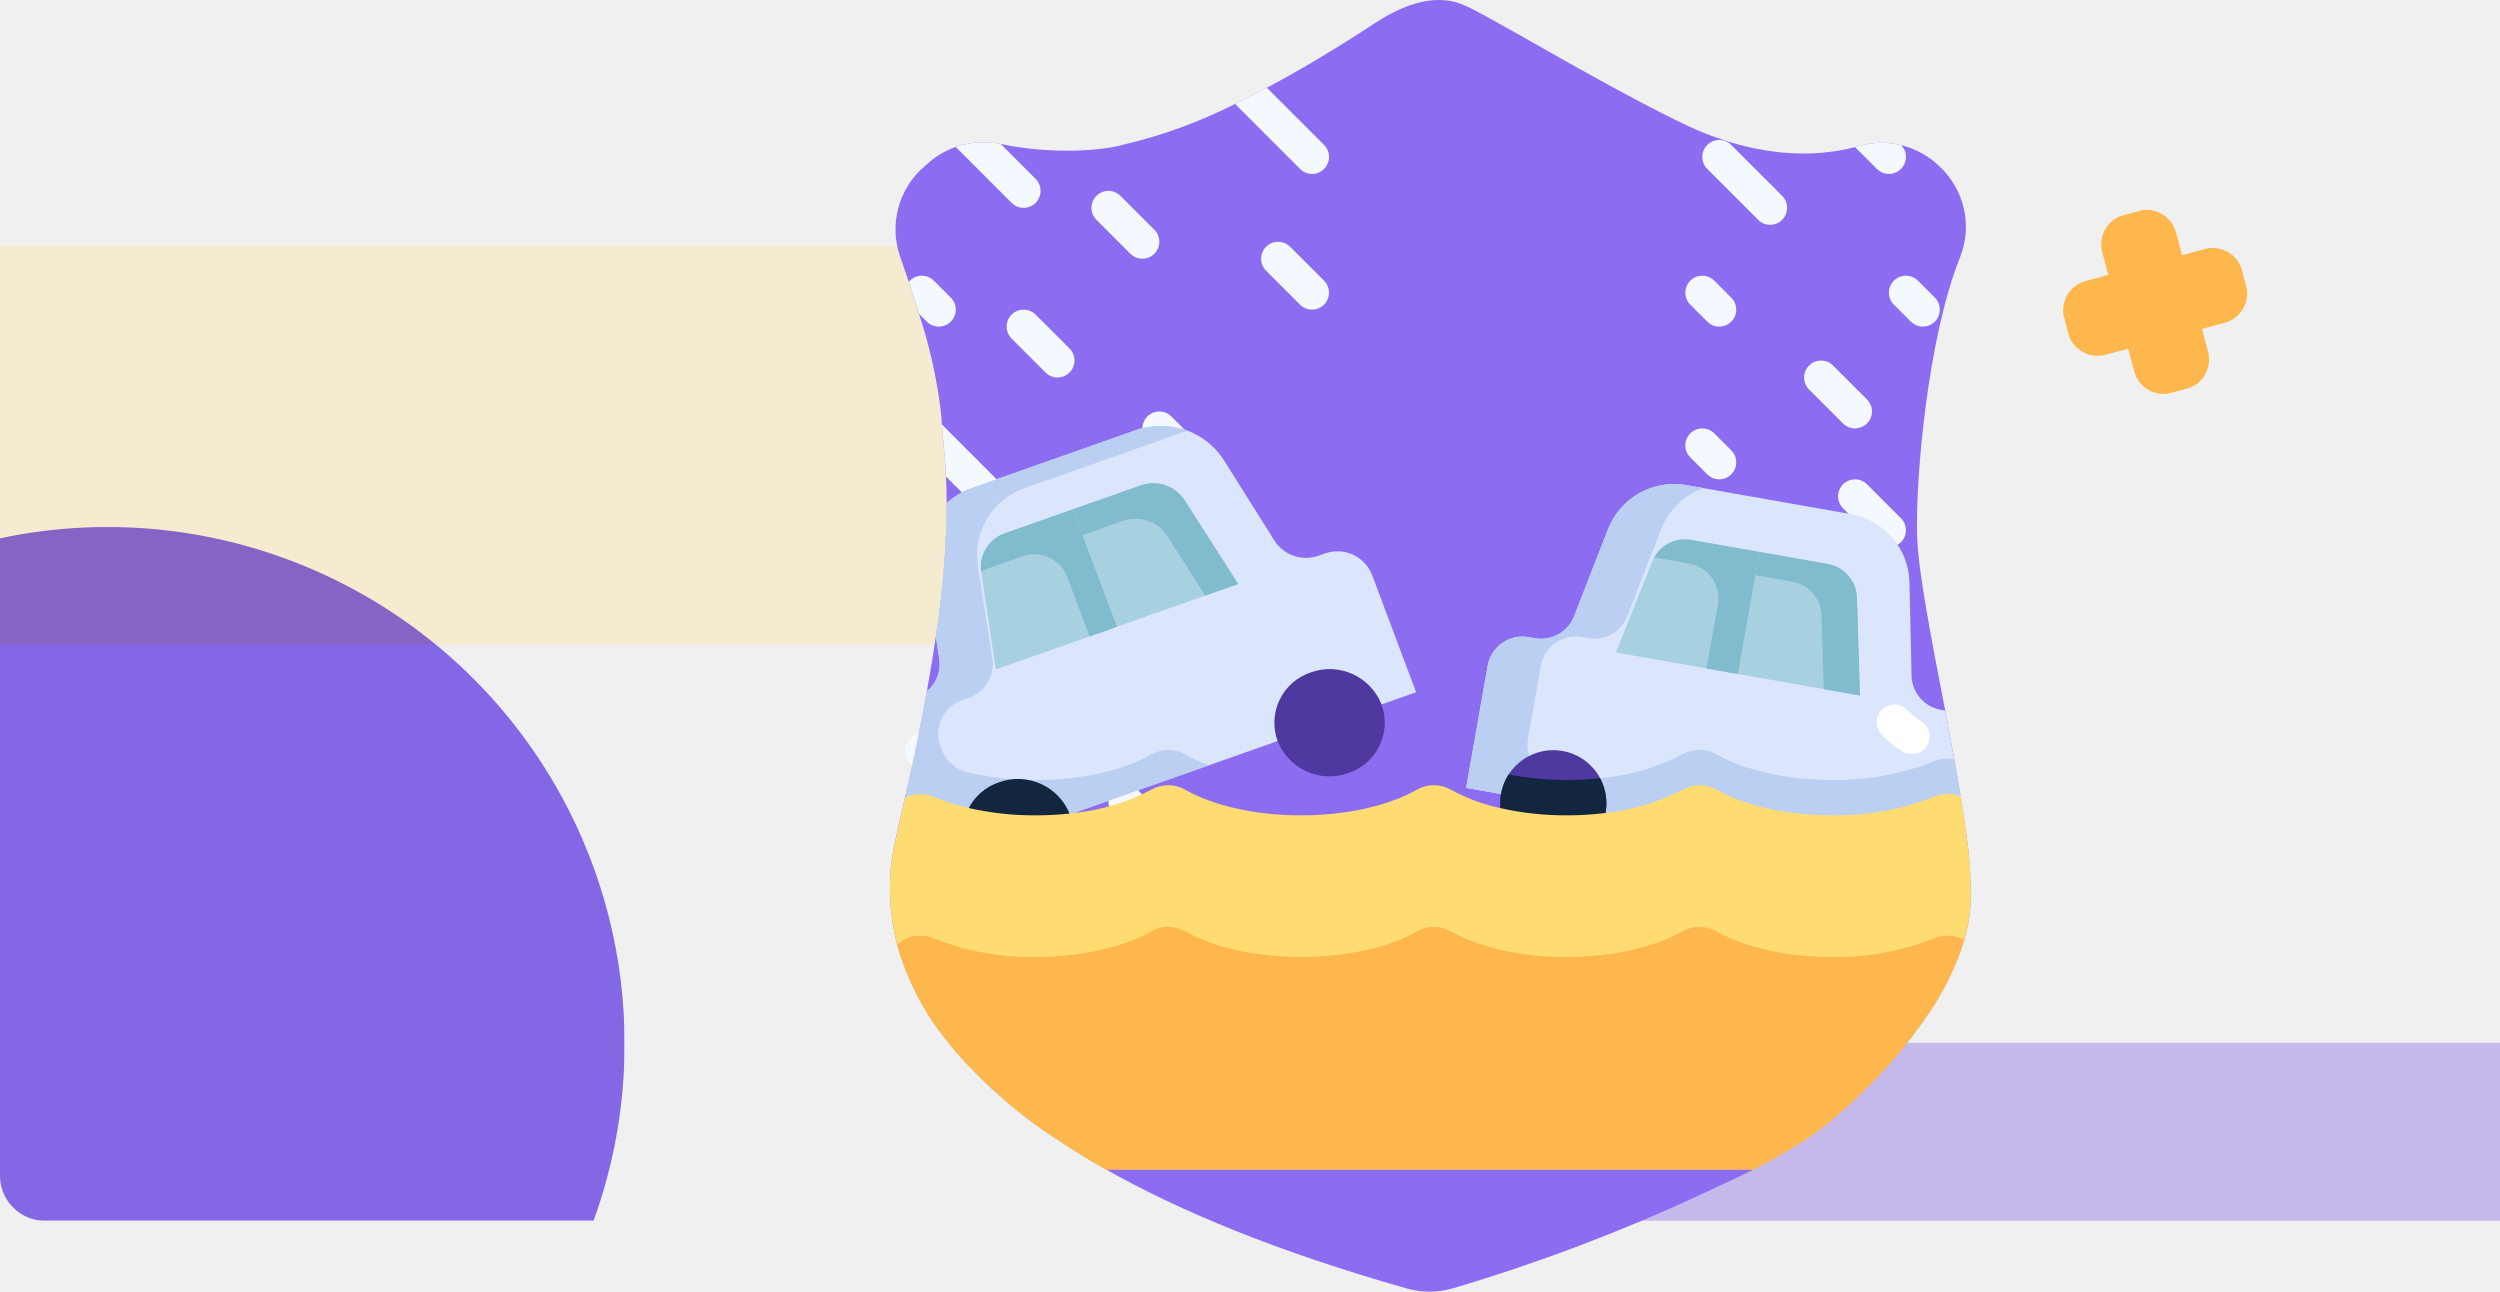
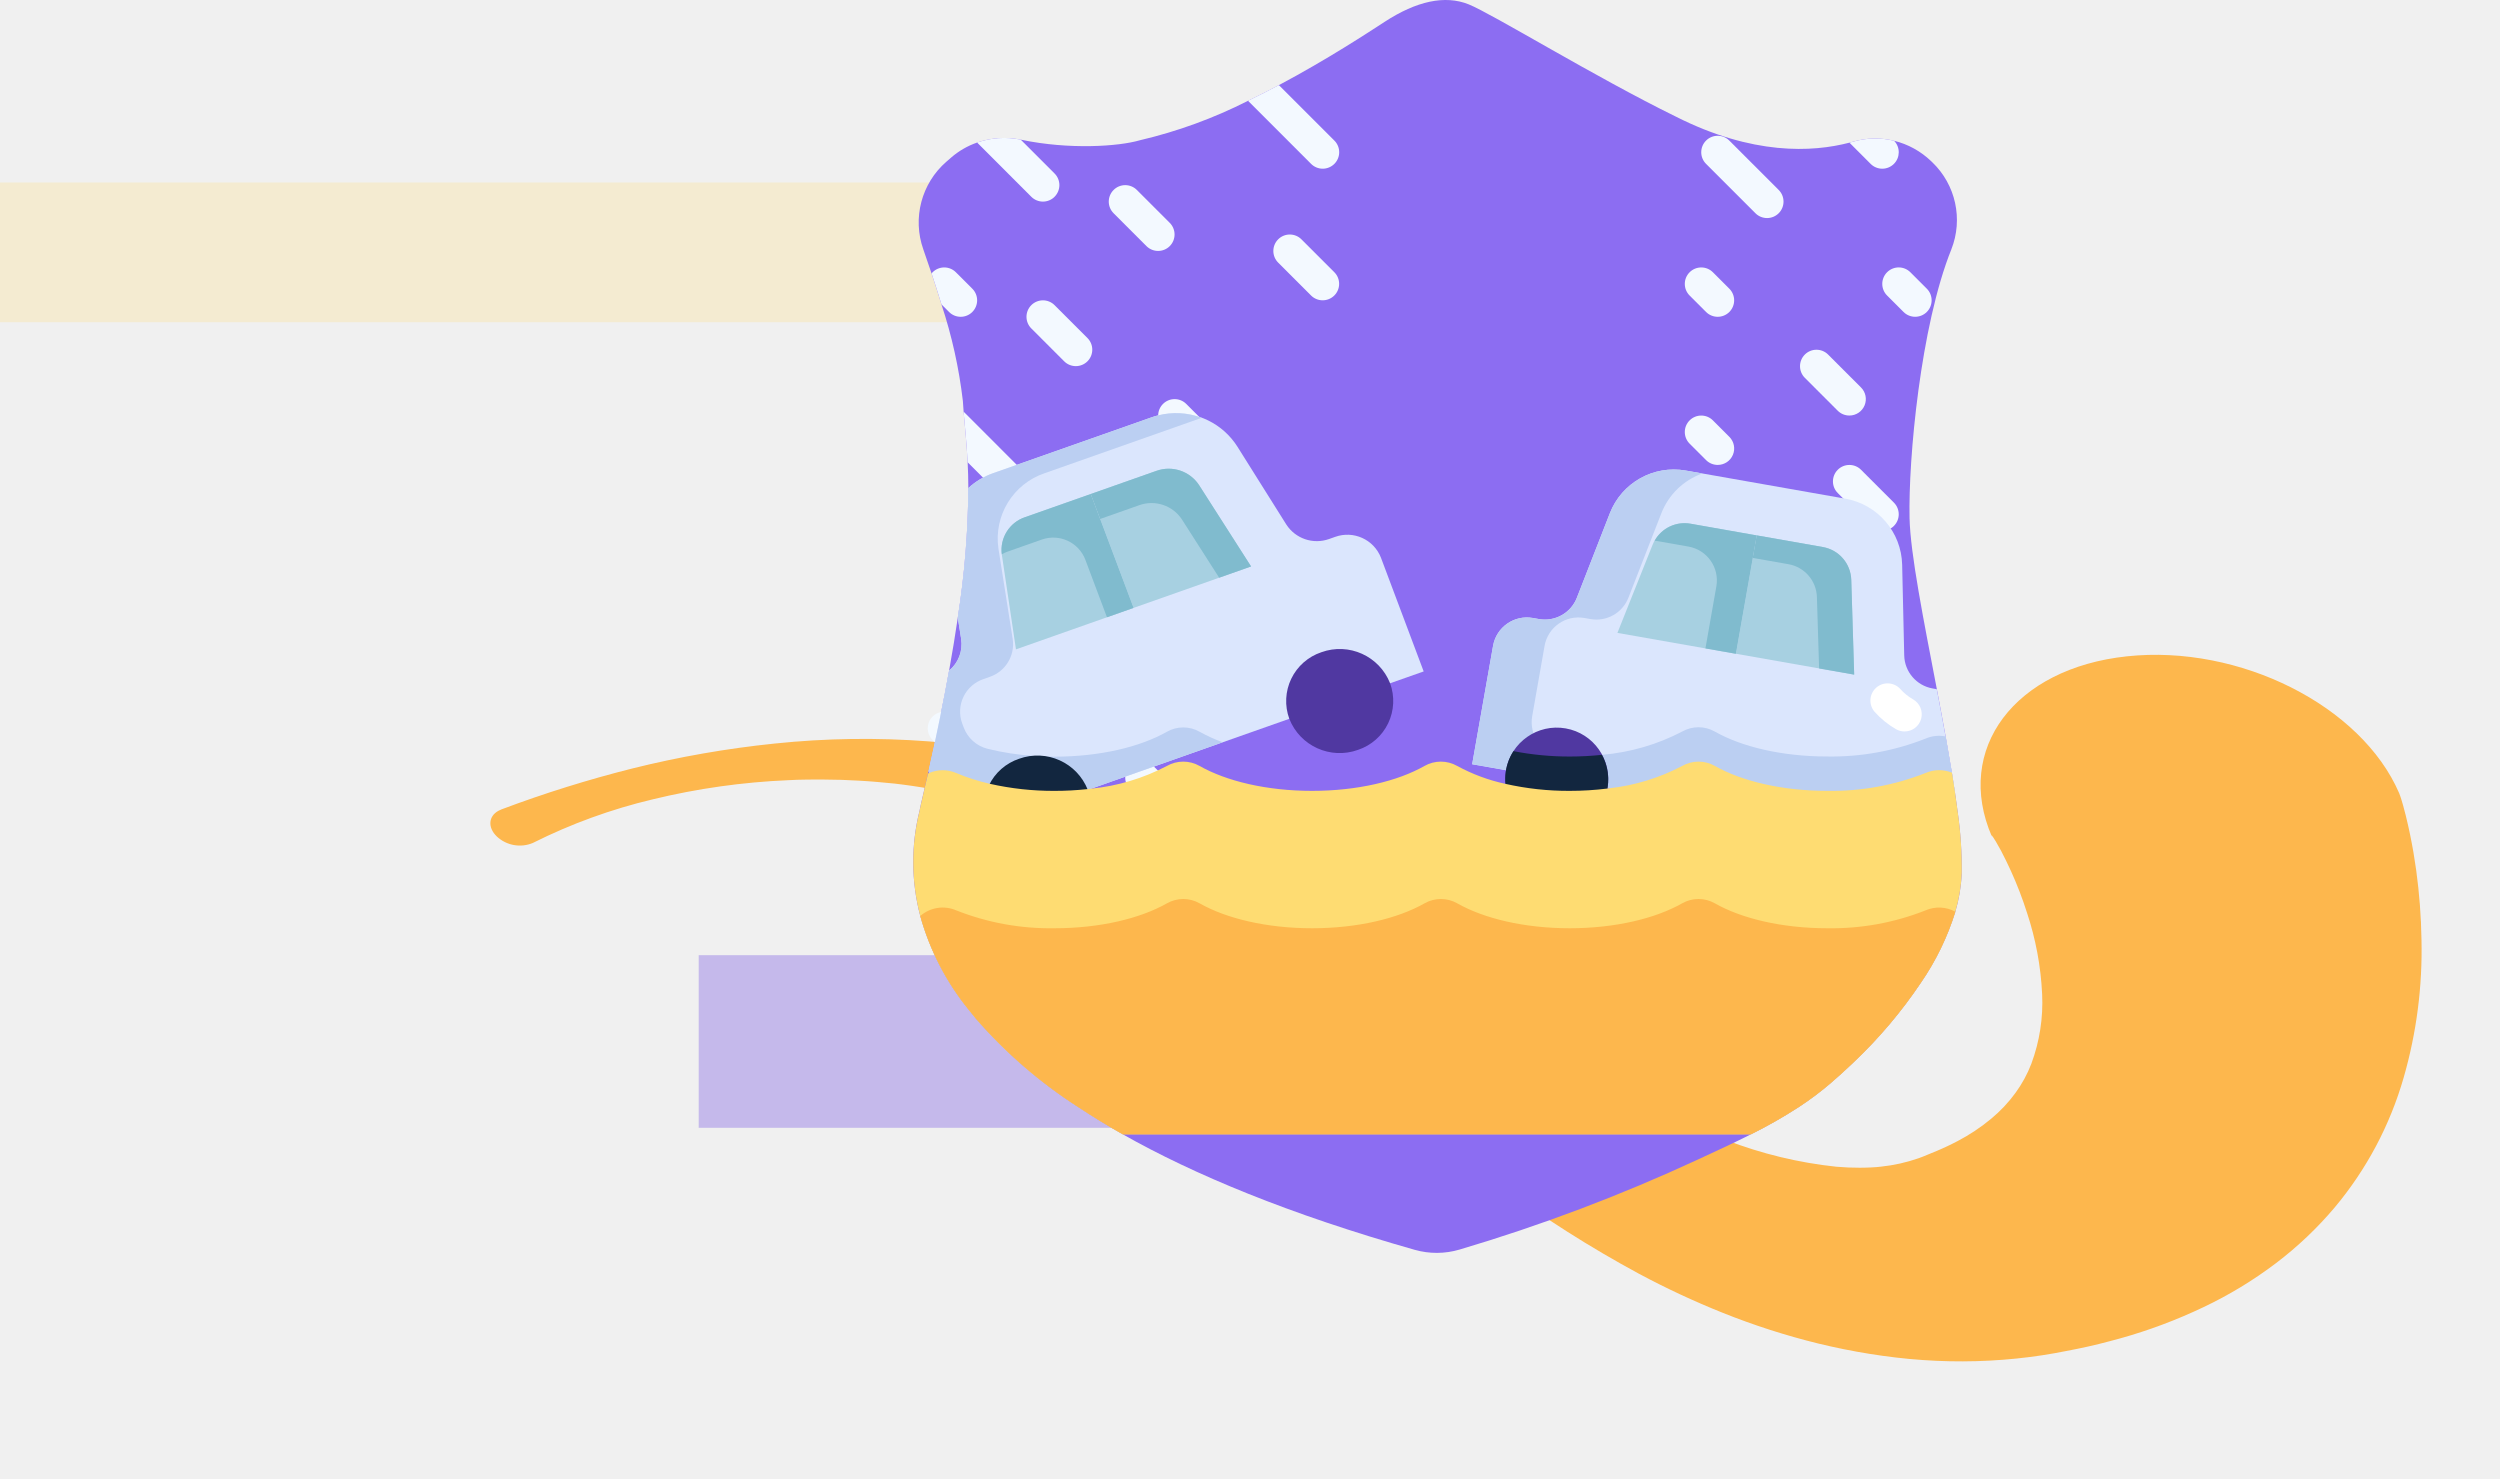
- <svg xmlns="http://www.w3.org/2000/svg" width="295" height="152.417" viewBox="0 0 295 152.417">
+ <svg xmlns="http://www.w3.org/2000/svg" width="304.133" height="179.925" viewBox="0 0 304.133 179.925">
  <defs>
    <clipPath id="clip-path">
-       <rect id="Rectángulo_34800" data-name="Rectángulo 34800" width="73.698" height="81.858" fill="none" />
-     </clipPath>
-     <clipPath id="clip-path-4">
-       <rect id="Rectángulo_34803" data-name="Rectángulo 34803" width="21.744" height="21.744" fill="none" />
-     </clipPath>
-     <clipPath id="clip-path-5">
-       <rect id="Rectángulo_34802" data-name="Rectángulo 34802" width="21.743" height="21.743" fill="none" />
-     </clipPath>
-     <clipPath id="clip-path-7">
      <rect id="Rectángulo_34720" data-name="Rectángulo 34720" width="127.574" height="152.417" fill="none" />
    </clipPath>
  </defs>
-   <g id="Grupo_81217" data-name="Grupo 81217" transform="translate(-180 -374.952)">
-     <rect id="Rectángulo_34715" data-name="Rectángulo 34715" width="210" height="47" transform="translate(180 404)" fill="#fedc72" opacity="0.25" />
-     <g id="Grupo_80830" data-name="Grupo 80830" transform="translate(180 437.142)" style="mix-blend-mode: multiply;isolation: isolate">
-       <g id="Grupo_80816" data-name="Grupo 80816" clip-path="url(#clip-path)">
-         <g id="Grupo_80815" data-name="Grupo 80815">
-           <g id="Grupo_80814" data-name="Grupo 80814" clip-path="url(#clip-path)">
-             <g id="Grupo_80813" data-name="Grupo 80813" style="mix-blend-mode: overlay;isolation: isolate">
-               <g id="Grupo_80812" data-name="Grupo 80812">
-                 <g id="Grupo_80811" data-name="Grupo 80811" clip-path="url(#clip-path)">
-                   <path id="Trazado_115726" data-name="Trazado 115726" d="M73.7,60.991a60.907,60.907,0,0,1-3.662,20.867H5.59A5.339,5.339,0,0,1,0,76.812V1.328a61.077,61.077,0,0,1,66.237,30.41A60.719,60.719,0,0,1,73.7,60.991" transform="translate(0)" fill="#8c6df2" />
-                 </g>
-               </g>
-             </g>
-           </g>
-         </g>
-       </g>
-     </g>
-     <g id="Grupo_80831" data-name="Grupo 80831" transform="matrix(0.966, -0.259, 0.259, 0.966, 420.991, 402.89)" style="isolation: isolate">
-       <g id="Grupo_80823" data-name="Grupo 80823" clip-path="url(#clip-path-4)">
-         <g id="Grupo_80822" data-name="Grupo 80822" transform="translate(0 0.001)">
-           <g id="Grupo_80821" data-name="Grupo 80821" clip-path="url(#clip-path-5)">
-             <g id="Grupo_80820" data-name="Grupo 80820" transform="translate(0 -0.001)" style="mix-blend-mode: overlay;isolation: isolate">
-               <g id="Grupo_80819" data-name="Grupo 80819" transform="translate(0 0)">
-                 <g id="Grupo_80818" data-name="Grupo 80818" clip-path="url(#clip-path-4)">
-                   <path id="Trazado_115727" data-name="Trazado 115727" d="M15.376,6.366V3.594A3.6,3.6,0,0,0,11.78,0H9.962a3.6,3.6,0,0,0-3.6,3.594V6.366H3.594A3.6,3.6,0,0,0,0,9.962V11.78a3.6,3.6,0,0,0,3.594,3.6H6.366v2.772a3.6,3.6,0,0,0,3.6,3.594H11.78a3.6,3.6,0,0,0,3.6-3.594V15.376h2.772a3.6,3.6,0,0,0,3.594-3.6V9.962a3.6,3.6,0,0,0-3.594-3.6Z" transform="translate(0 0)" fill="#fdb74d" fill-rule="evenodd" />
-                 </g>
-               </g>
-             </g>
-           </g>
-         </g>
-       </g>
-     </g>
-     <rect id="Rectángulo_34806" data-name="Rectángulo 34806" width="114" height="21" transform="translate(361 498)" fill="#8c6df2" opacity="0.4" style="mix-blend-mode: multiply;isolation: isolate" />
-     <g id="Grupo_80645" data-name="Grupo 80645" transform="translate(285 374.952)">
-       <g id="Grupo_80645-2" data-name="Grupo 80645" clip-path="url(#clip-path-7)">
+   <g id="Grupo_134194" data-name="Grupo 134194" transform="translate(-180 -392.074)">
+     <rect id="Rectángulo_34715" data-name="Rectángulo 34715" width="210" height="17" transform="translate(180 414.274)" fill="#fedc72" opacity="0.25" />
+     <rect id="Rectángulo_34806" data-name="Rectángulo 34806" width="105" height="21" transform="translate(265 508.274)" fill="#8c6df2" opacity="0.4" style="mix-blend-mode: multiply;isolation: isolate" />
+     <path id="Trazado_117362" data-name="Trazado 117362" d="M.879,74.931a147.216,147.216,0,0,1,13.976-9.2,124.143,124.143,0,0,1,15.783-7.672,104.094,104.094,0,0,1,17.944-5.419,80.612,80.612,0,0,1,9.9-1.38c.853-.052,1.706-.118,2.572-.137.432-.013.863-.032,1.3-.039l1.307,0c.877-.006,1.722.02,2.588.031.856.037,1.721.061,2.576.12A97.715,97.715,0,0,1,88.562,54.7c6.222,1.7,12.041,3.751,17.639,5.715,2.8.986,5.551,1.945,8.26,2.837,1.357.451,2.7.873,4.034,1.286.666.2,1.332.4,1.993.591l2.049.585c5.705,1.624,11.281,3.135,16.771,4.341,2.743.6,5.459,1.132,8.129,1.555q2,.318,3.965.557t3.869.366a52.6,52.6,0,0,0,13.685-.582q1.467-.287,2.8-.675c.445-.126.876-.267,1.3-.409l.625-.222c.188-.075.376-.144.56-.224a20.239,20.239,0,0,0,4.054-2.214c.3-.216.593-.435.871-.665l1.082-.856c.374-.295.709-.6,1.066-.9s.657-.61.989-.909a23.123,23.123,0,0,0,3.163-3.724,17.184,17.184,0,0,0,1.976-3.826,15.232,15.232,0,0,0,.887-3.97,21.354,21.354,0,0,0-1.081-8.519,36.909,36.909,0,0,0-4.484-8.975,45.892,45.892,0,0,0-3.293-4.363c-.6-.7-1.213-1.386-1.831-2.031-.308-.32-.622-.629-.923-.909-.149-.139-.3-.274-.432-.384a2.31,2.31,0,0,0-.184-.143c-.023-.013-.056-.04-.066-.036l-.011,0s-.014-.01,0,.016l.065.1c-7.358-8.966-2.989-20.429,9.761-25.6S214.9.412,222.258,9.377l.209.282.133.193.214.323.365.579c.23.373.436.723.636,1.071.4.695.763,1.368,1.116,2.036.7,1.333,1.328,2.648,1.913,3.967A70.532,70.532,0,0,1,229.8,25.8a56.018,56.018,0,0,1,2.532,16.705,43.165,43.165,0,0,1-3.721,17.516,44.782,44.782,0,0,1-4.976,8.446,50.264,50.264,0,0,1-7.042,7.615,62.946,62.946,0,0,1-8.63,6.4c-.777.466-1.546.939-2.332,1.387s-1.577.888-2.381,1.3l-1.208.619c-.411.209-.776.4-1.268.638-.927.459-1.879.893-2.845,1.309a66.215,66.215,0,0,1-12.353,3.917c-.54.119-1.087.223-1.632.329s-1.061.191-1.592.279c-1.063.171-2.127.328-3.192.454-2.129.258-4.258.428-6.36.513a87.107,87.107,0,0,1-12.2-.387,101.432,101.432,0,0,1-11.132-1.763A142.533,142.533,0,0,1,130.1,85.361c-5.954-2.194-11.5-4.583-16.845-6.951l-2.083-.928c-.715-.318-1.4-.645-2.1-.967-1.375-.651-2.735-1.306-4.051-1.967-2.648-1.319-5.183-2.65-7.684-3.942-5-2.589-9.813-5.078-14.778-7.183a73.545,73.545,0,0,0-15.473-4.81c-.673-.131-1.353-.229-2.034-.344l-1.026-.14-.515-.071c-.171-.021-.339-.033-.509-.05l-1.019-.1c-.341-.028-.686-.044-1.031-.068-.688-.054-1.386-.063-2.085-.09s-1.405-.014-2.112-.013c-.708.023-1.419.018-2.132.064l-1.071.053c-.358.019-.715.052-1.073.077-.717.049-1.432.126-2.149.2s-1.432.176-2.151.263-1.43.214-2.148.322c-.709.132-1.423.256-2.133.4s-1.42.283-2.122.448q-2.118.47-4.191,1.06c-.692.193-1.384.389-2.066.6l-1.027.316-1.012.34a85.1,85.1,0,0,0-15.218,6.785A67.179,67.179,0,0,0,5.681,77.8a4.094,4.094,0,0,1-4.415.448c-1.4-.734-1.68-2.124-.637-3.1a2.637,2.637,0,0,1,.235-.2Z" transform="translate(260.796 418.274) rotate(16)" fill="#fdb74d" />
+     <g id="Grupo_80645" data-name="Grupo 80645" transform="translate(291.091 392.074)">
+       <g id="Grupo_80645-2" data-name="Grupo 80645" clip-path="url(#clip-path)">
        <path id="Trazado_115062" data-name="Trazado 115062" d="M127.558,106.27a19.387,19.387,0,0,1-.776,4.65,32.072,32.072,0,0,1-4.21,8.657,57.329,57.329,0,0,1-8.2,9.687c-.9.863-1.822,1.7-2.761,2.507a37.19,37.19,0,0,1-3.875,2.906A58.762,58.762,0,0,1,101.9,138c-2.137,1.081-4.325,2.079-6.507,3.093a212.03,212.03,0,0,1-28.91,10.917,9.782,9.782,0,0,1-5.468.035C45.709,147.7,34.175,142.9,25.511,138c-1.954-1.1-3.759-2.211-5.433-3.321A57.88,57.88,0,0,1,7.652,123.946c-.315-.373-.615-.743-.9-1.11a31.464,31.464,0,0,1-5.89-11.4A25.742,25.742,0,0,1,.784,98.588c.019-.093.035-.174.048-.248.032-.177.071-.351.113-.525.3-1.274.586-2.51.859-3.714.023-.1.045-.2.064-.3l0,0C2.9,89.245,3.72,85.194,4.37,81.579c.418-2.32.769-4.457,1.056-6.437v-.006A104.431,104.431,0,0,0,6.709,59.373v0c0-1.139-.035-2.176-.084-3.135-.122-2.44-.344-4.374-.489-6.153-.035-.441-.068-.869-.09-1.3A59.134,59.134,0,0,0,3.44,37.031c-.393-1.291-.8-2.562-1.207-3.772-.341-1.023-.682-2.008-1-2.922a9.8,9.8,0,0,1,2.81-10.669l.589-.512a9.633,9.633,0,0,1,3.148-1.815,10.032,10.032,0,0,1,5.31-.351c.026.006.051.01.077.016,5.825,1.217,11.821.817,14.418.055a58.446,58.446,0,0,0,13.153-4.8c1.278-.618,2.536-1.258,3.753-1.905C50.4,7.213,55.364,3.95,57.379,2.64,61.225.139,64.688-.63,67.571.526S82.952,9.37,92.758,14.175c9.352,4.734,16.626,4.364,21.141,3.18.171-.042.335-.09.5-.135a9.581,9.581,0,0,1,4.934-.093h0a9.883,9.883,0,0,1,4.506,2.481c.045.042.09.087.135.129a9.733,9.733,0,0,1,2.32,10.608c-3.749,9.336-5.236,25.492-5.082,32.666.093,4.361,1.728,12.5,3.321,20.836.364,1.921.731,3.856,1.072,5.754.27,1.5.525,2.974.76,4.406.142.885.277,1.754.4,2.6q.15,1.014.274,1.982a49.212,49.212,0,0,1,.518,7.682" transform="translate(0 0)" fill="#8c6df2" />
        <path id="Trazado_115063" data-name="Trazado 115063" d="M74.521,70.57a2,2,0,0,0,0,2.831l4,4a2,2,0,1,0,2.831-2.831l-4-4a2,2,0,0,0-2.831,0" transform="translate(-50.14 -47.46)" fill="#f3f9ff" />
        <path id="Trazado_115064" data-name="Trazado 115064" d="M43.417,114.116a2,2,0,0,0,0,2.831l4,4a2,2,0,0,0,2.831-2.831l-4-4a2,2,0,0,0-2.831,0" transform="translate(-29.046 -76.992)" fill="#f3f9ff" />
        <path id="Trazado_115065" data-name="Trazado 115065" d="M294.256,106.507a2,2,0,1,0,2.831-2.831l-2-2a2,2,0,1,0-2.831,2.831Z" transform="translate(-197.799 -68.554)" fill="#f3f9ff" />
        <path id="Trazado_115066" data-name="Trazado 115066" d="M295.672,163.083a2,2,0,0,0,1.415-3.418l-2-2a2,2,0,1,0-2.831,2.831l2,2a2,2,0,0,0,1.415.587" transform="translate(-197.799 -106.524)" fill="#f3f9ff" />
        <path id="Trazado_115067" data-name="Trazado 115067" d="M66.912,190.769l-2-2a2,2,0,1,0-2.831,2.831l2,2a2,2,0,0,0,2.831-2.831" transform="translate(-41.702 -127.618)" fill="#f3f9ff" />
        <path id="Trazado_115068" data-name="Trazado 115068" d="M33.584,59.311a2,2,0,0,1-2.829,0l-6.6-6.6a10.032,10.032,0,0,1,5.31-.351l4.116,4.116a2,2,0,0,1,0,2.832" transform="translate(-16.382 -35.372)" fill="#f3f9ff" />
        <path id="Trazado_115069" data-name="Trazado 115069" d="M359.317,55.437a2,2,0,0,1-2.832,0l-2.578-2.581c.171-.042.335-.09.5-.135a9.58,9.58,0,0,1,4.934-.093h0a2,2,0,0,1-.023,2.81" transform="translate(-240.008 -35.501)" fill="#f3f9ff" />
        <path id="Trazado_115070" data-name="Trazado 115070" d="M11.9,106.508a2,2,0,0,1-2.832,0l-.92-.92c-.393-1.291-.8-2.562-1.207-3.772a1.681,1.681,0,0,1,.126-.138,2,2,0,0,1,2.832,0l2,2a2,2,0,0,1,0,2.829" transform="translate(-4.704 -68.556)" fill="#f3f9ff" />
        <path id="Trazado_115071" data-name="Trazado 115071" d="M366.905,101.674a2,2,0,0,0,0,2.831l2,2a2,2,0,0,0,2.831-2.831l-2-2a2,2,0,0,0-2.831,0" transform="translate(-248.425 -68.554)" fill="#f3f9ff" />
        <path id="Trazado_115072" data-name="Trazado 115072" d="M304.48,60.744a2,2,0,1,0,2.831-2.831l-6.006-6.006a2,2,0,1,0-2.831,2.831Z" transform="translate(-202.017 -34.803)" fill="#f3f9ff" />
        <path id="Trazado_115073" data-name="Trazado 115073" d="M137.072,41.754a2,2,0,0,1-2.832,0l-7.673-7.676c1.278-.618,2.536-1.258,3.753-1.905l6.752,6.749a2,2,0,0,1,0,2.832" transform="translate(-85.833 -21.819)" fill="#f3f9ff" />
        <path id="Trazado_115074" data-name="Trazado 115074" d="M26.128,165.506a2,2,0,0,1-2.832,0l-3.74-3.74c-.122-2.44-.344-4.374-.489-6.153l7.061,7.064a2,2,0,0,1,0,2.829" transform="translate(-12.931 -105.532)" fill="#f3f9ff" />
        <path id="Trazado_115075" data-name="Trazado 115075" d="M341.22,140.2a2,2,0,0,0,1.415-3.418l-4-4a2,2,0,0,0-2.831,2.831l4,4a2,2,0,0,0,1.415.587" transform="translate(-227.331 -89.649)" fill="#f3f9ff" />
        <path id="Trazado_115076" data-name="Trazado 115076" d="M355.078,180.329l-4-4a2,2,0,0,0-2.831,2.831l4,4a2,2,0,1,0,2.831-2.831" transform="translate(-235.768 -119.18)" fill="#f3f9ff" />
        <path id="Trazado_115077" data-name="Trazado 115077" d="M139.561,89.232a2,2,0,0,0-2.831,2.831l4,4a2,2,0,0,0,2.831-2.831Z" transform="translate(-92.328 -60.116)" fill="#f3f9ff" />
        <path id="Trazado_115078" data-name="Trazado 115078" d="M8.922,269.639a2,2,0,0,0-2.831,2.831l4,4a2,2,0,1,0,2.831-2.831Z" transform="translate(-3.733 -182.462)" fill="#f3f9ff" />
        <path id="Trazado_115079" data-name="Trazado 115079" d="M40.027,226.093a2,2,0,0,0-2.831,2.831l8.009,8.008a2,2,0,1,0,2.831-2.831Z" transform="translate(-24.827 -152.931)" fill="#f3f9ff" />
        <path id="Trazado_115080" data-name="Trazado 115080" d="M83.573,288.3a2,2,0,0,0-2.831,2.831l4,4a2,2,0,0,0,2.831-2.831Z" transform="translate(-54.359 -195.119)" fill="#f3f9ff" />
        <path id="Trazado_115081" data-name="Trazado 115081" d="M100.019,155.445l-4-4a2,2,0,0,0-2.831,2.831l4,4a2,2,0,1,0,2.831-2.831" transform="translate(-62.797 -102.304)" fill="#f3f9ff" />
        <path id="Trazado_115082" data-name="Trazado 115082" d="M344.852,232.314a2,2,0,1,0-2.831,2.831l4,4a2,2,0,1,0,2.831-2.831Z" transform="translate(-231.549 -157.15)" fill="#f3f9ff" />
        <path id="Trazado_115083" data-name="Trazado 115083" d="M298.475,219.872a2,2,0,0,0,0,2.831l2,2a2,2,0,1,0,2.831-2.831l-2-2a2,2,0,0,0-2.831,0" transform="translate(-202.018 -148.712)" fill="#f3f9ff" />
        <path id="Trazado_115084" data-name="Trazado 115084" d="M301.305,275.86a2,2,0,1,0-2.831,2.831l8.008,8.008a2,2,0,0,0,2.831-2.831Z" transform="translate(-202.017 -186.681)" fill="#f3f9ff" />
        <path id="Trazado_115085" data-name="Trazado 115085" d="M369.736,282.081a2,2,0,0,0-2.831,2.831l4,4a2,2,0,1,0,2.831-2.831Z" transform="translate(-248.425 -190.9)" fill="#f3f9ff" />
        <path id="Trazado_115086" data-name="Trazado 115086" d="M270.061,216.964l-1.152,6.524-40.966-7.222-.183-.032-12.346-2.179-4.116-.724.508-2.88,2.034-11.525a4.177,4.177,0,0,1,4.84-3.389l.74.132a4.178,4.178,0,0,0,4.618-2.6l4.01-10.276a8.354,8.354,0,0,1,9.237-5.191l2.015.354h0l17.408,3.07a8.355,8.355,0,0,1,6.9,8.039l.251,11.026a4.179,4.179,0,0,0,3.453,4.02l.508.09c.364,1.921.731,3.856,1.072,5.754.27,1.5.525,2.974.76,4.406.142.885.277,1.754.4,2.6" transform="translate(-143.295 -120.358)" fill="#dbe6fd" />
        <path id="Trazado_115087" data-name="Trazado 115087" d="M365.936,264.109a2.091,2.091,0,0,1-1.04-.277,10.526,10.526,0,0,1-2.606-2.118,2.09,2.09,0,0,1,3.118-2.783,6.272,6.272,0,0,0,1.573,1.278,2.089,2.089,0,0,1-1.045,3.9" transform="translate(-245.333 -175.125)" fill="#fff" />
        <path id="Trazado_115088" data-name="Trazado 115088" d="M270.061,216.964l-1.152,6.524-40.966-7.222-.183-.032-12.346-2.179-4.116-.724.508-2.88,2.034-11.525a4.177,4.177,0,0,1,4.84-3.389l.74.132a4.178,4.178,0,0,0,4.618-2.6l4.01-10.276a8.354,8.354,0,0,1,9.237-5.191l2.015.354a8.363,8.363,0,0,0-4.985,4.837l-4.007,10.276a4.18,4.18,0,0,1-4.618,2.6l-.743-.132a4.181,4.181,0,0,0-4.84,3.389l-1.506,8.551a4.179,4.179,0,0,0,3.907,4.911.7.7,0,0,0,.084,0c.19,0,.377,0,.57,0,.389,0,.776-.006,1.155-.019.126,0,.251-.006.377-.013l.209-.01q.623-.024,1.226-.077.483-.039.956-.087h.029a25.669,25.669,0,0,0,9.732-2.829,4.02,4.02,0,0,1,3.968,0c3.257,1.854,8.175,3.035,13.684,3.035a31.108,31.108,0,0,0,11.953-2.176,4.123,4.123,0,0,1,2.449-.261c.27,1.5.525,2.974.76,4.406.142.885.277,1.754.4,2.6" transform="translate(-143.295 -120.358)" fill="#bbcff2" />
        <path id="Trazado_115089" data-name="Trazado 115089" d="M236.23,282.394a6.268,6.268,0,1,1-5.084-7.261,6.268,6.268,0,0,1,5.084,7.261" transform="translate(-151.766 -186.521)" fill="#5038a1" />
        <path id="Trazado_115090" data-name="Trazado 115090" d="M228.969,293.514a6.236,6.236,0,0,0,6.585-9.129,37.156,37.156,0,0,1-3.924.207,35.469,35.469,0,0,1-6.837-.656,6.271,6.271,0,0,0,4.176,9.577" transform="translate(-151.766 -192.557)" fill="#12263f" />
        <path id="Trazado_115091" data-name="Trazado 115091" d="M325,207.776a4.179,4.179,0,0,0-3.451-3.986l-8.055-1.42-2.54,14.4,14.4,2.54Z" transform="translate(-210.877 -137.241)" fill="#a7d0e1" />
        <path id="Trazado_115092" data-name="Trazado 115092" d="M321.7,205.88a4.179,4.179,0,0,1,3.451,3.986l.269,8.695,4.267.752-.357-11.536a4.179,4.179,0,0,0-3.451-3.986l-8.055-1.42-.483,2.741Z" transform="translate(-215.21 -137.241)" fill="#80bbce" />
        <path id="Trazado_115093" data-name="Trazado 115093" d="M275.086,197.822a4.179,4.179,0,0,0-4.606,2.565L266.2,211.106l14.4,2.54,2.54-14.4Z" transform="translate(-180.527 -134.113)" fill="#a7d0e1" />
        <path id="Trazado_115094" data-name="Trazado 115094" d="M284.63,197.823a4.17,4.17,0,0,0-4.358,2.074c.06.008.119.005.18.016l3.94.695a4.179,4.179,0,0,1,3.389,4.841l-1.33,7.547,3.7.652,2.54-14.4Z" transform="translate(-190.071 -134.114)" fill="#80bbce" />
        <path id="Trazado_115095" data-name="Trazado 115095" d="M66.048,187.574l-4.084,1.439-12.259,4.322-8.078,2.848-16.043,5.658h-.006l-.393.138v0l-10.81,3.811-1.448.508-4.087,1.442L5.9,199.926h0l-.084-.232c1.027-4.557,1.847-8.609,2.5-12.223a4.156,4.156,0,0,0,1.468-3.836l-.412-2.6v-.006a104.431,104.431,0,0,0,1.284-15.763v0a8.721,8.721,0,0,1,3.016-1.809l19.291-6.8c.122-.042.241-.084.364-.119s.241-.071.364-.1a9.02,9.02,0,0,1,1.5-.254,8.77,8.77,0,0,1,8.178,4.013l5.967,9.5a4.418,4.418,0,0,0,5.2,1.77l.737-.261a4.389,4.389,0,0,1,5.574,2.52Z" transform="translate(-3.945 -105.892)" fill="#dbe6fd" />
        <path id="Trazado_115096" data-name="Trazado 115096" d="M41.621,196.193l-16.043,5.658h-.006l-.393.138v0L14.368,205.8l-1.448.508v0l-4.087,1.439-2.938-7.817-.087-.229,0,0c1.027-4.557,1.847-8.609,2.5-12.223a4.156,4.156,0,0,0,1.468-3.836l-.412-2.6v-.006a104.431,104.431,0,0,0,1.284-15.763v0a8.721,8.721,0,0,1,3.016-1.809l19.291-6.8c.122-.042.241-.084.364-.119s.241-.071.364-.1a8.866,8.866,0,0,1,5.355.286l-19.1,6.736a8.4,8.4,0,0,0-5.626,9.192l1.735,10.991a4.2,4.2,0,0,1-2.81,4.6l-.737.261a4.177,4.177,0,0,0-2.6,5.4l.183.486a4.183,4.183,0,0,0,2.913,2.6,32.533,32.533,0,0,0,5.593.866h.01c.508.039,1.027.064,1.551.077h0c.322.01.647.013.975.013,5.513,0,10.437-1.181,13.691-3.038a4.026,4.026,0,0,1,3.984.016,18.806,18.806,0,0,0,2.822,1.278" transform="translate(-3.938 -105.902)" fill="#bbcff2" />
        <path id="Trazado_115097" data-name="Trazado 115097" d="M39.334,289.8a6.266,6.266,0,0,1-3.9,8.1,6.583,6.583,0,0,1-8.361-3.777,6.267,6.267,0,0,1,3.9-8.1,6.583,6.583,0,0,1,8.361,3.777" transform="translate(-18.093 -193.715)" fill="#12263f" />
        <path id="Trazado_115098" data-name="Trazado 115098" d="M153.609,249.513a6.266,6.266,0,0,1-3.9,8.1,6.583,6.583,0,0,1-8.361-3.777,6.267,6.267,0,0,1,3.9-8.1,6.583,6.583,0,0,1,8.361,3.777" transform="translate(-95.591 -166.39)" fill="#5038a1" />
        <path id="Trazado_115099" data-name="Trazado 115099" d="M80.3,179.178a4.42,4.42,0,0,0-5.184-1.74l-8,2.821,5.206,13.855,14.3-5.043Z" transform="translate(-45.518 -120.16)" fill="#a7d0e1" />
        <path id="Trazado_115100" data-name="Trazado 115100" d="M73.03,181.616a4.42,4.42,0,0,1,5.184,1.74l4.529,7.084,3.885-1.37L80.3,179.178a4.42,4.42,0,0,0-5.184-1.74l-8,2.821,1.142,3.039Z" transform="translate(-45.519 -120.16)" fill="#80bbce" />
        <path id="Trazado_115101" data-name="Trazado 115101" d="M36.235,189.558a4.2,4.2,0,0,0-2.816,4.561l1.719,11.516,14.3-5.043-5.206-13.855Z" transform="translate(-22.633 -126.639)" fill="#a7d0e1" />
        <path id="Trazado_115102" data-name="Trazado 115102" d="M34.153,193.737l4.138-1.459a4.178,4.178,0,0,1,5.3,2.471l2.624,6.983,3.231-1.14-5.206-13.855-8,2.82a4.2,4.2,0,0,0-2.819,4.517,4.493,4.493,0,0,1,.73-.339" transform="translate(-22.64 -126.639)" fill="#80bbce" />
        <path id="Trazado_115103" data-name="Trazado 115103" d="M127.558,301.52a19.387,19.387,0,0,1-.776,4.651,32.072,32.072,0,0,1-4.21,8.657,57.33,57.33,0,0,1-8.2,9.687c-.9.863-1.822,1.7-2.761,2.507a37.2,37.2,0,0,1-3.875,2.906,58.765,58.765,0,0,1-5.828,3.321H25.511c-1.954-1.1-3.759-2.211-5.433-3.321A57.88,57.88,0,0,1,7.652,319.2c-.315-.373-.615-.743-.9-1.11a31.464,31.464,0,0,1-5.89-11.4,25.742,25.742,0,0,1-.074-12.851c.019-.093.035-.174.048-.248.032-.177.071-.351.113-.525.3-1.274.586-2.51.859-3.714a1.557,1.557,0,0,1,.151-.068h0a4.124,4.124,0,0,1,3.276.006A24.593,24.593,0,0,0,9.316,290.6a35.081,35.081,0,0,0,7.869.863,36.914,36.914,0,0,0,4.02-.216c.142-.016.286-.032.428-.052h.006a25.191,25.191,0,0,0,9.227-2.765,4.022,4.022,0,0,1,3.978,0c3.257,1.851,8.175,3.032,13.681,3.032s10.424-1.181,13.678-3.032a4.028,4.028,0,0,1,3.981,0,21.932,21.932,0,0,0,5.867,2.179,34.849,34.849,0,0,0,7.814.853,36.9,36.9,0,0,0,4.586-.283c.068-.006.132-.016.2-.026a24.893,24.893,0,0,0,8.9-2.723,4.028,4.028,0,0,1,3.981,0c3.257,1.851,8.175,3.032,13.678,3.032a31.108,31.108,0,0,0,11.953-2.176,4.116,4.116,0,0,1,3.209-.035c.142.885.277,1.754.4,2.6q.15,1.014.274,1.983a49.212,49.212,0,0,1,.518,7.682" transform="translate(0 -195.25)" fill="#fedc72" />
        <path id="Trazado_115104" data-name="Trazado 115104" d="M128.591,341.388a32.072,32.072,0,0,1-4.21,8.657,57.329,57.329,0,0,1-8.2,9.687c-.9.863-1.822,1.7-2.761,2.507a37.2,37.2,0,0,1-3.875,2.906,58.766,58.766,0,0,1-5.828,3.321H27.319c-1.954-1.1-3.759-2.211-5.433-3.321A57.88,57.88,0,0,1,9.461,354.412c-.315-.373-.615-.743-.9-1.11a31.464,31.464,0,0,1-5.89-11.4,4.137,4.137,0,0,1,4.377-.686,31.079,31.079,0,0,0,11.95,2.176c5.507,0,10.424-1.181,13.681-3.032a4.022,4.022,0,0,1,3.978,0c3.257,1.851,8.175,3.032,13.681,3.032s10.424-1.181,13.678-3.032a4.028,4.028,0,0,1,3.981,0c3.257,1.851,8.175,3.032,13.681,3.032s10.421-1.181,13.678-3.032a4.028,4.028,0,0,1,3.981,0c3.257,1.851,8.175,3.032,13.678,3.032a31.108,31.108,0,0,0,11.953-2.176,4.116,4.116,0,0,1,3.627.167" transform="translate(-1.809 -230.467)" fill="#fdb74d" />
      </g>
    </g>
  </g>
</svg>
